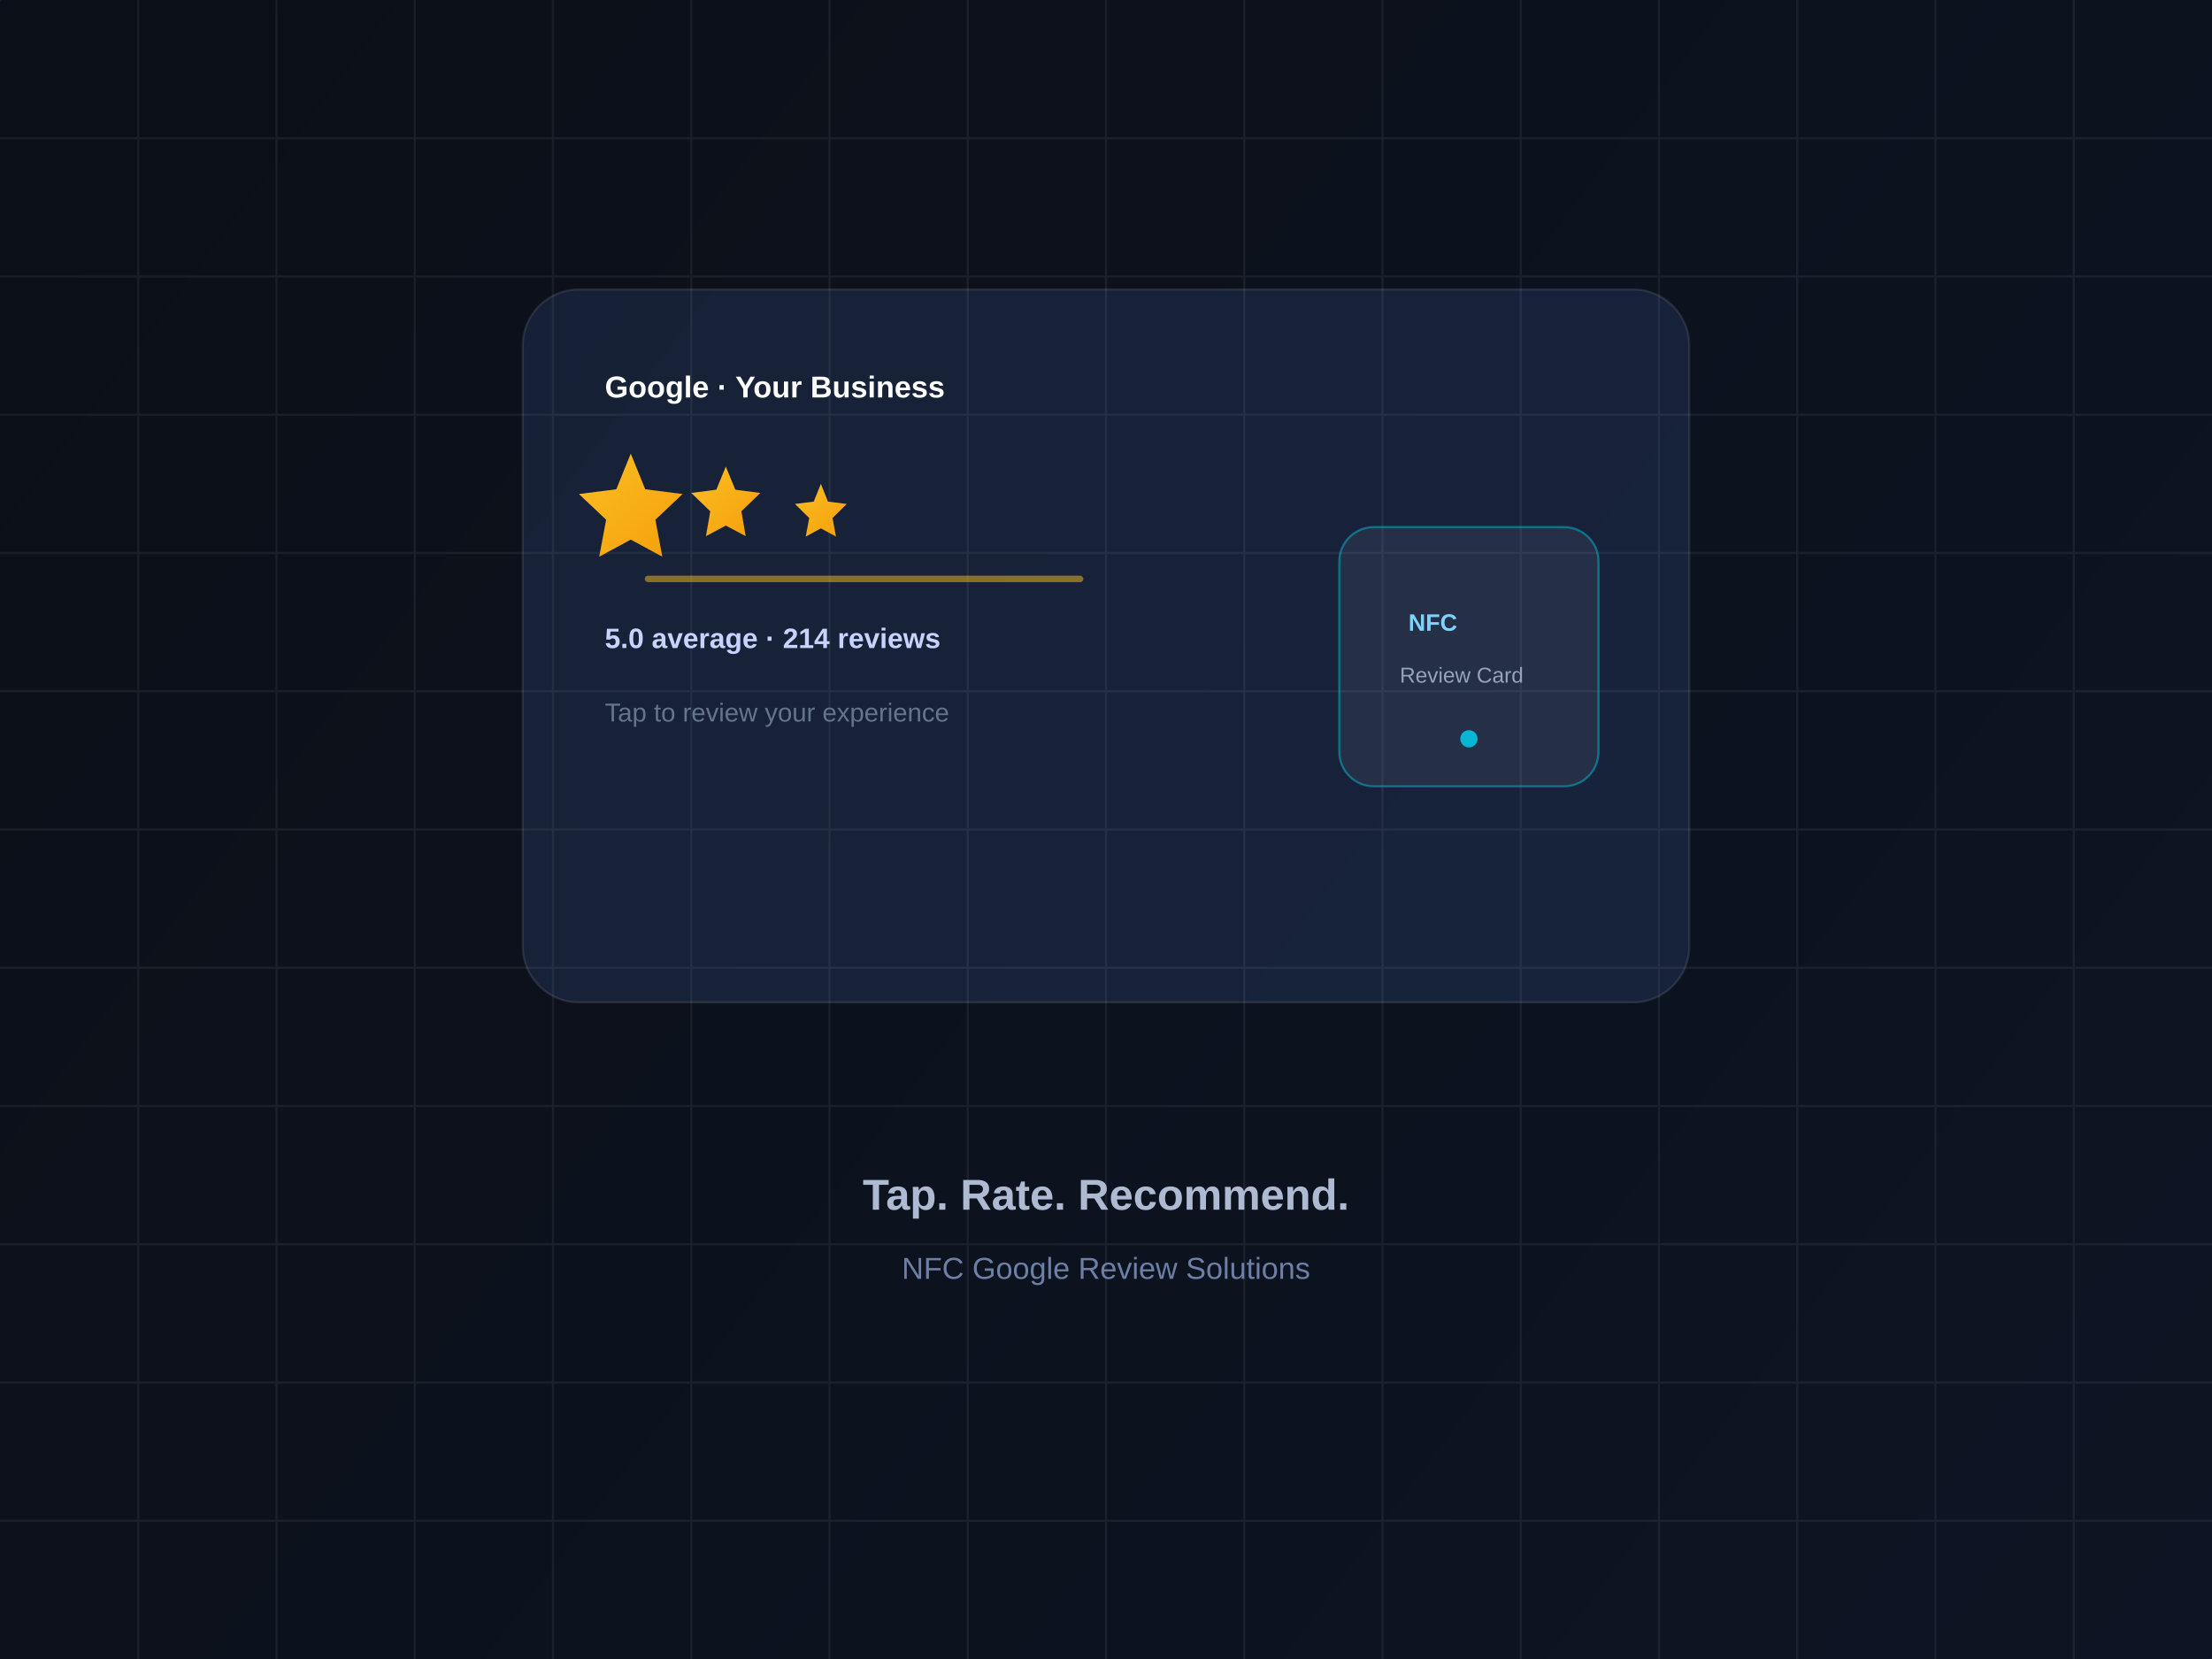
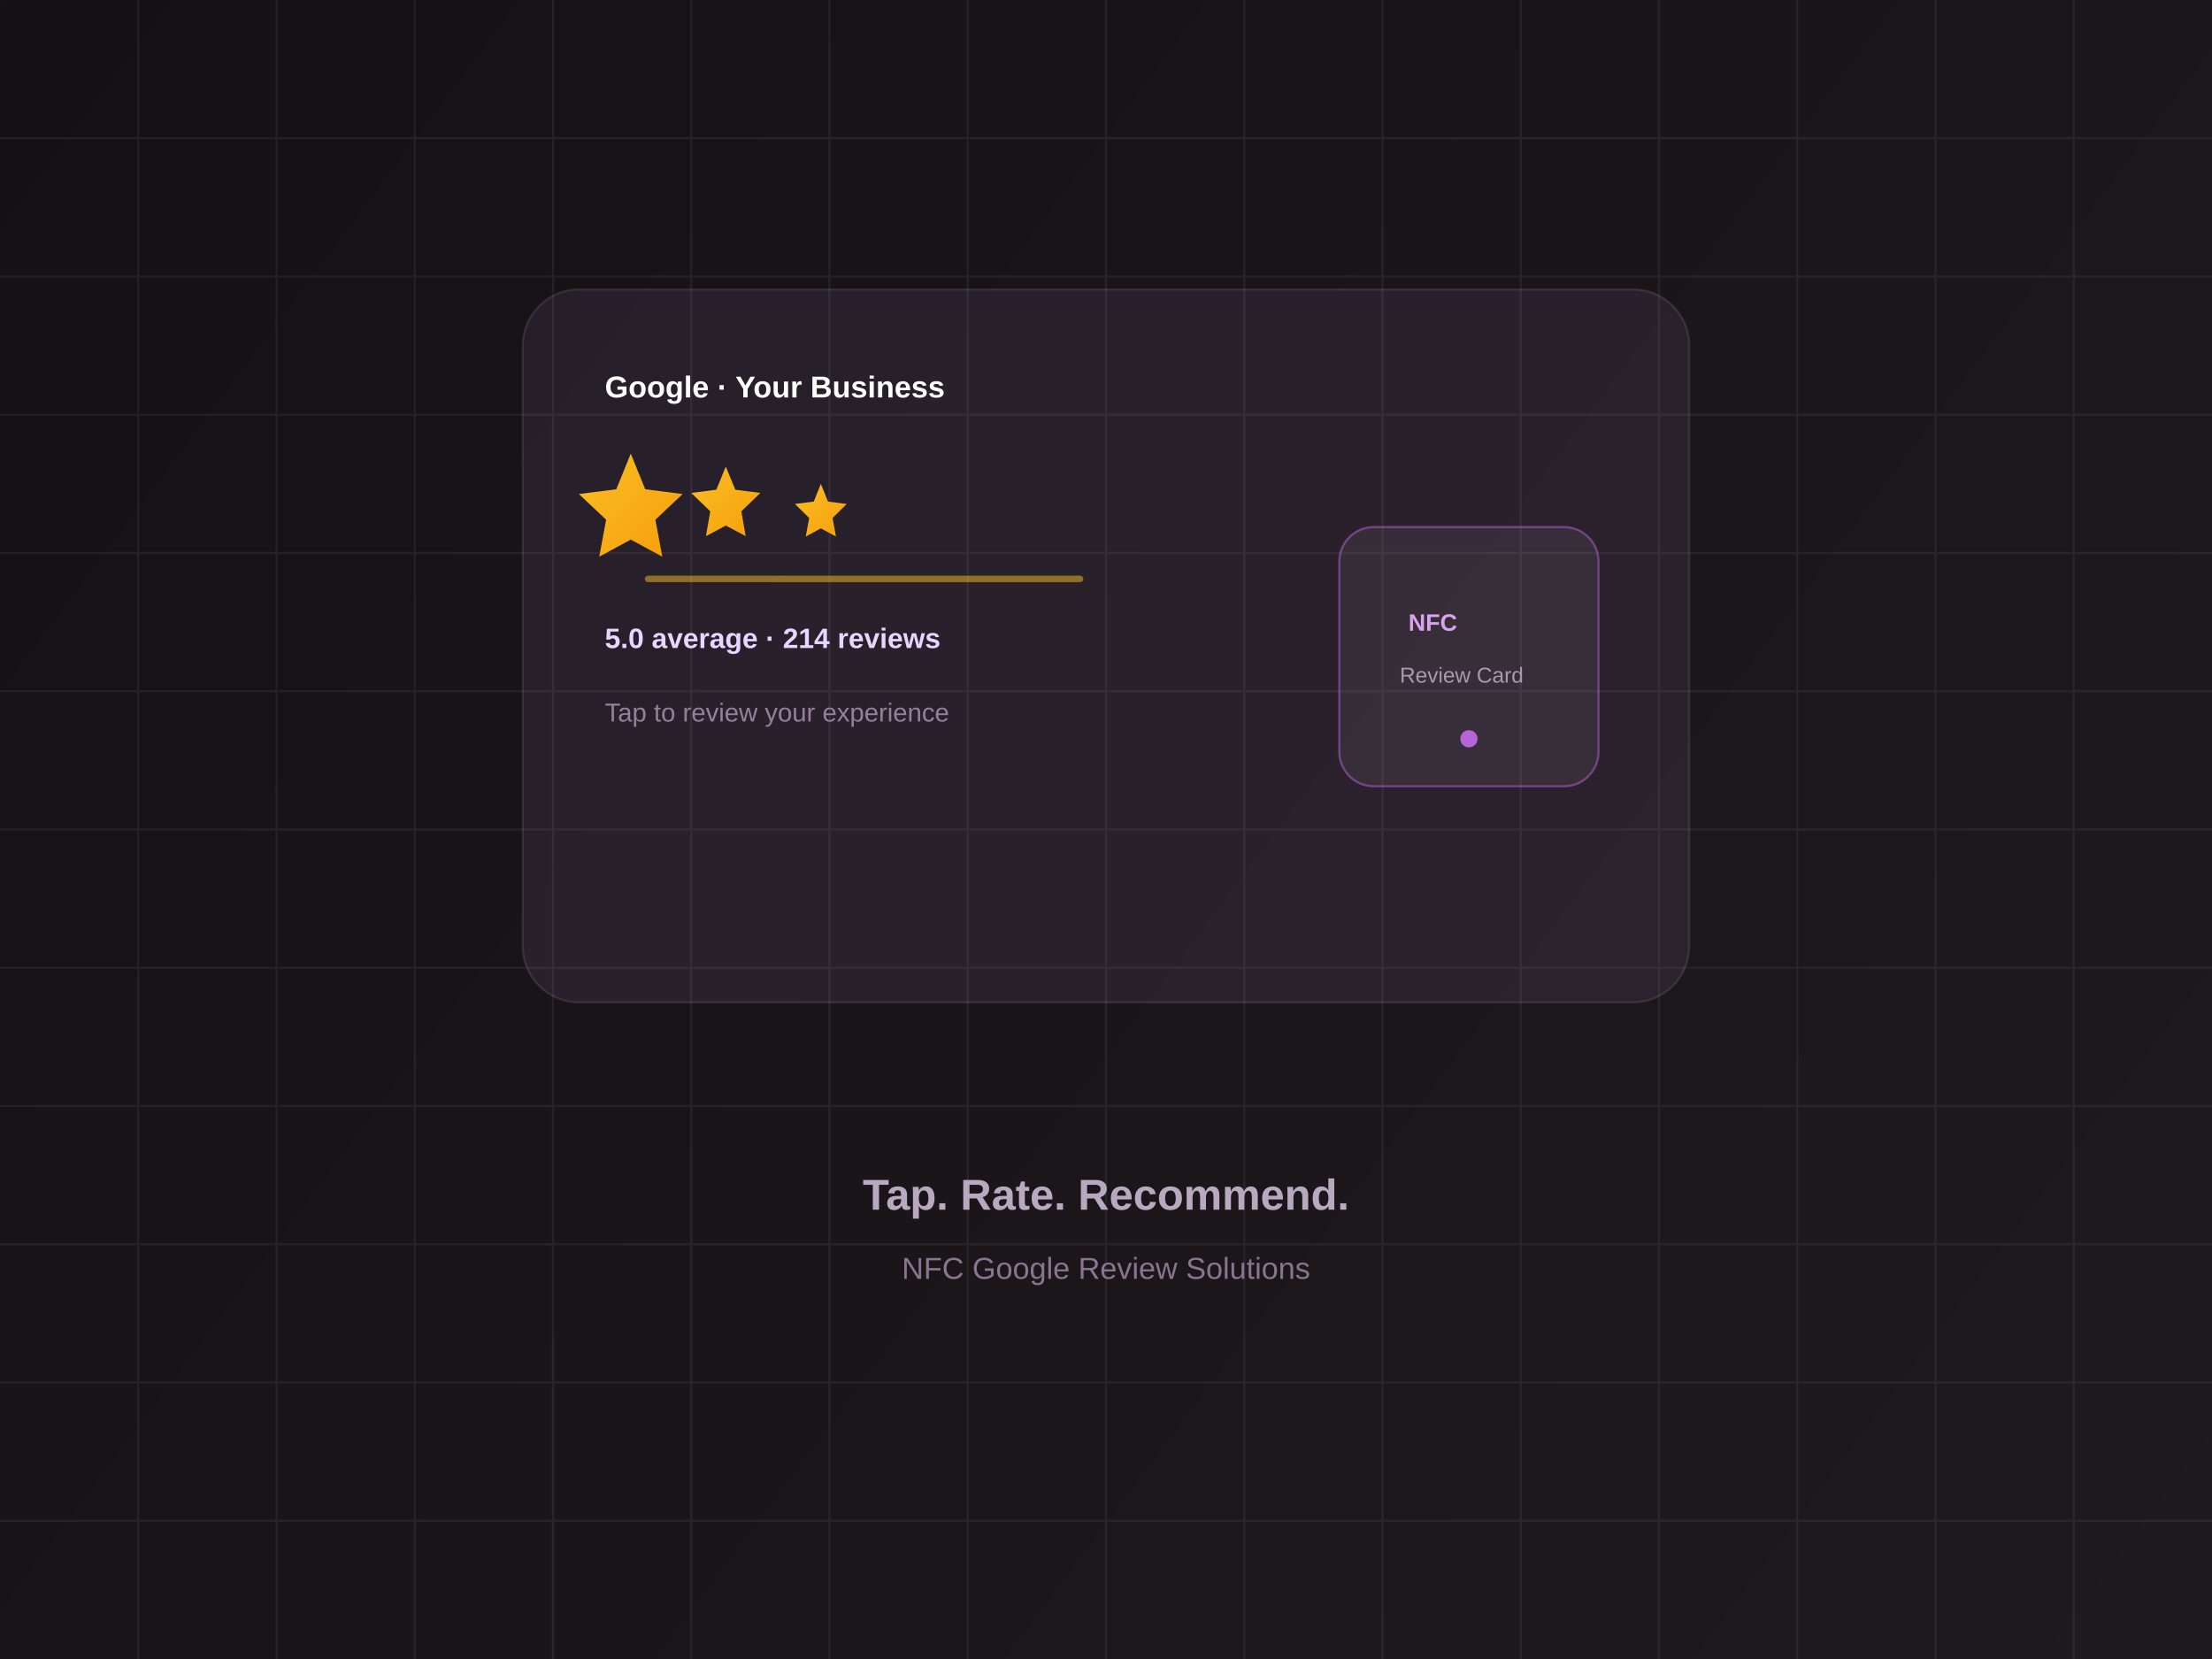
<svg xmlns="http://www.w3.org/2000/svg" width="1024" height="768" viewBox="0 0 1024 768" fill="none">
  <defs>
    <linearGradient id="bg" x1="0" y1="0" x2="1024" y2="768" gradientUnits="userSpaceOnUse">
-       <stop stop-color="#0b0f17" />
-       <stop offset="1" stop-color="#0d1524" />
+       <stop stop-color="#141014" />
+       <stop offset="1" stop-color="#1e1a1e" />
    </linearGradient>
    <radialGradient id="glow1" cx="0" cy="0" r="1" gradientUnits="userSpaceOnUse">
-       <stop stop-color="#1b5bff" stop-opacity="0.25" />
-       <stop offset="1" stop-color="#1b5bff" stop-opacity="0" />
+       <stop stop-color="#6d2d8f" stop-opacity="0.25" />
+       <stop offset="1" stop-color="#6d2d8f" stop-opacity="0" />
    </radialGradient>
    <radialGradient id="glow2" cx="1024" cy="768" r="1" gradientUnits="userSpaceOnUse">
-       <stop stop-color="#7c3aed" stop-opacity="0.16" />
-       <stop offset="1" stop-color="#7c3aed" stop-opacity="0" />
+       <stop stop-color="#8e3fb5" stop-opacity="0.16" />
+       <stop offset="1" stop-color="#8e3fb5" stop-opacity="0" />
    </radialGradient>
    <linearGradient id="starGrad" x1="0" y1="0" x2="1" y2="1">
      <stop stop-color="#fbbf24" />
      <stop offset="1" stop-color="#f59e0b" />
    </linearGradient>
  </defs>
  <rect width="1024" height="768" fill="url(#bg)" />
  <rect width="1024" height="768" fill="url(#glow1)" />
  <rect width="1024" height="768" fill="url(#glow2)" />
  <g opacity="0.06" stroke="#ffffff">
    <path d="M0 64H1024M0 128H1024M0 192H1024M0 256H1024M0 320H1024M0 384H1024M0 448H1024M0 512H1024M0 576H1024M0 640H1024M0 704H1024" />
    <path d="M64 0V768M128 0V768M192 0V768M256 0V768M320 0V768M384 0V768M448 0V768M512 0V768M576 0V768M640 0V768M704 0V768M768 0V768M832 0V768M896 0V768M960 0V768" />
  </g>
  <rect x="242" y="134" width="540" height="330" rx="26" fill="#ffffff" fill-opacity="0.05" stroke="#ffffff" stroke-opacity="0.1" />
-   <rect x="242" y="134" width="540" height="330" rx="26" fill="#1b5bff" fill-opacity="0.08" />
+   <rect x="242" y="134" width="540" height="330" rx="26" fill="#6d2d8f" fill-opacity="0.08" />
  <text x="280" y="184" fill="#ffffff" font-family="Arial" font-size="14" font-weight="700">Google · Your Business</text>
  <g>
    <path d="M292 210L298.7 226.5L316 228.7L303.4 240.6L306.6 257.7L292 249.8L277.4 257.7L280.6 240.6L268 228.7L285.3 226.5L292 210Z" fill="url(#starGrad)" />
    <path d="M336 216L340.4 226.7L352 228.2L343.2 236.7L345.2 248.2L336 243.3L326.8 248.2L328.8 236.7L320 228.2L331.6 226.7L336 216Z" fill="url(#starGrad)" />
    <path d="M380 224L383.3 232.2L392 233.3L385.4 239.8L387 248.4L380 244.6L373 248.4L374.6 239.8L368 233.3L376.7 232.2L380 224Z" fill="url(#starGrad)" />
    <path d="M300 268H500" stroke="#fbbf24" stroke-opacity="0.5" stroke-width="3" stroke-linecap="round" />
-     <text x="280" y="300" fill="#c7d2fe" font-family="Arial" font-size="13" font-weight="600">5.0 average · 214 reviews</text>
-     <text x="280" y="334" fill="#64748b" font-family="Arial" font-size="12">Tap to review your experience</text>
+     <text x="280" y="300" fill="#e9d5ff" font-family="Arial" font-size="13" font-weight="600">5.0 average · 214 reviews</text>
+     <text x="280" y="334" fill="#967f9c" font-family="Arial" font-size="12">Tap to review your experience</text>
  </g>
-   <rect x="620" y="244" width="120" height="120" rx="16" fill="#ffffff" fill-opacity="0.06" stroke="#06b6d4" stroke-opacity="0.5" />
-   <text x="652" y="292" fill="#7dd3fc" font-family="Arial" font-size="11" font-weight="700">NFC</text>
-   <text x="648" y="316" fill="#94a3b8" font-family="Arial" font-size="10">Review Card</text>
-   <circle cx="680" cy="342" r="4" fill="#06b6d4" />
-   <text x="512" y="560" text-anchor="middle" fill="#aeb9d2" font-family="Arial" font-size="20" font-weight="700">Tap. Rate. Recommend.</text>
-   <text x="512" y="592" text-anchor="middle" fill="#6d7fa6" font-family="Arial" font-size="14">NFC Google Review Solutions</text>
+   <rect x="620" y="244" width="120" height="120" rx="16" fill="#ffffff" fill-opacity="0.06" stroke="#b565d8" stroke-opacity="0.5" />
+   <text x="652" y="292" fill="#d9a3ec" font-family="Arial" font-size="11" font-weight="700">NFC</text>
+   <text x="648" y="316" fill="#a99ab0" font-family="Arial" font-size="10">Review Card</text>
+   <circle cx="680" cy="342" r="4" fill="#b565d8" />
+   <text x="512" y="560" text-anchor="middle" fill="#b9a9c0" font-family="Arial" font-size="20" font-weight="700">Tap. Rate. Recommend.</text>
+   <text x="512" y="592" text-anchor="middle" fill="#8a748f" font-family="Arial" font-size="14">NFC Google Review Solutions</text>
</svg>
